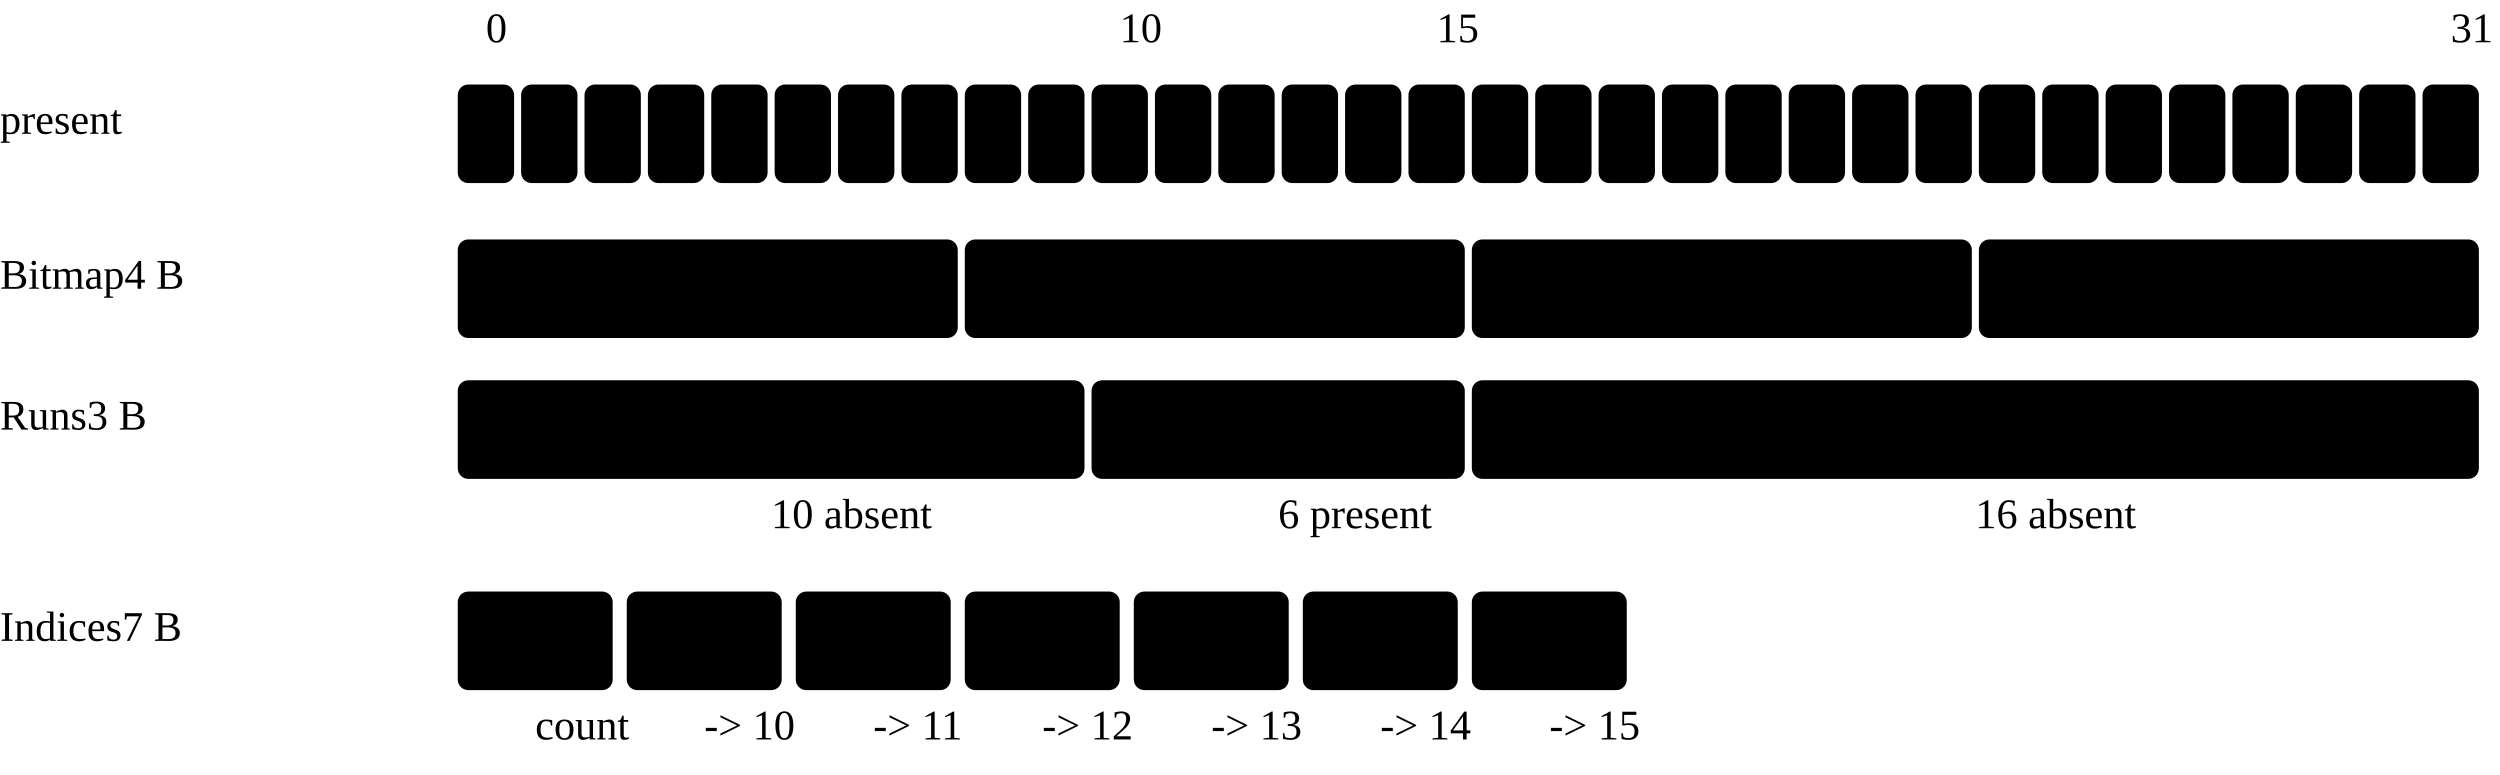
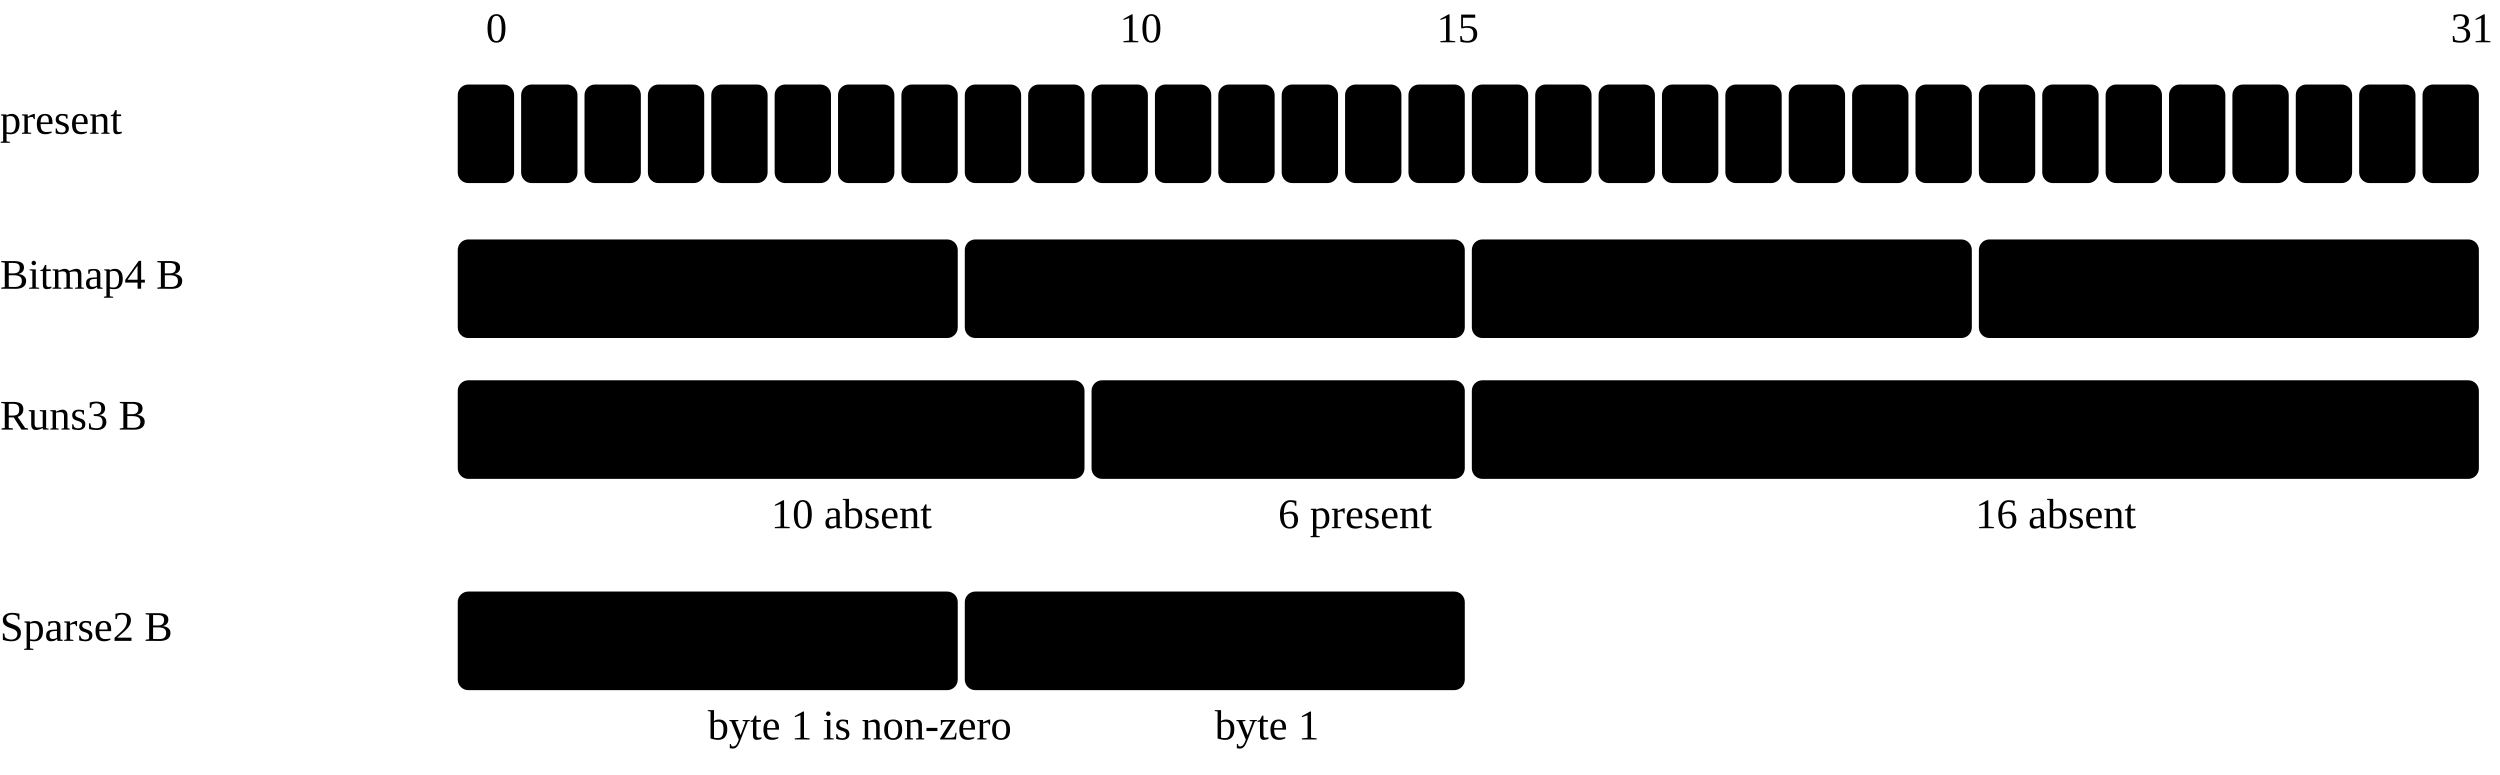
- <svg xmlns="http://www.w3.org/2000/svg" class="mlt-diagram" viewBox="0 0 710 220" role="img" aria-label="Six present values among 32, at 10 to 15, stored as a bitmap in 4 bytes, as runs of 10 absent, 6 present and 16 absent in 3 bytes, and as a count and indices in 7 bytes">
+ <svg xmlns="http://www.w3.org/2000/svg" class="mlt-diagram" viewBox="0 0 710 220" role="img" aria-label="Six present values among 32, at 10 to 15, stored as a bitmap in 4 bytes, as runs of 10 absent, 6 present and 16 absent in 3 bytes, and as a summary byte and one stored byte in 2 bytes">
  <text class="muted small mid" x="138" y="12">0</text>
  <text class="muted small mid" x="318" y="12">10</text>
  <text class="muted small mid" x="408" y="12">15</text>
  <text class="muted small mid" x="696" y="12">31</text>
  <text class="row" x="0" y="38">present</text>
  <rect class="plain" x="130" y="24" width="16" height="28" rx="3" />
  <text class="cell small" x="138" y="38">0</text>
  <rect class="plain" x="148" y="24" width="16" height="28" rx="3" />
  <text class="cell small" x="156" y="38">0</text>
  <rect class="plain" x="166" y="24" width="16" height="28" rx="3" />
  <text class="cell small" x="174" y="38">0</text>
  <rect class="plain" x="184" y="24" width="16" height="28" rx="3" />
  <text class="cell small" x="192" y="38">0</text>
  <rect class="plain" x="202" y="24" width="16" height="28" rx="3" />
  <text class="cell small" x="210" y="38">0</text>
  <rect class="plain" x="220" y="24" width="16" height="28" rx="3" />
  <text class="cell small" x="228" y="38">0</text>
  <rect class="plain" x="238" y="24" width="16" height="28" rx="3" />
  <text class="cell small" x="246" y="38">0</text>
  <rect class="plain" x="256" y="24" width="16" height="28" rx="3" />
  <text class="cell small" x="264" y="38">0</text>
  <rect class="plain" x="274" y="24" width="16" height="28" rx="3" />
  <text class="cell small" x="282" y="38">0</text>
  <rect class="plain" x="292" y="24" width="16" height="28" rx="3" />
  <text class="cell small" x="300" y="38">0</text>
  <rect class="f1" x="310" y="24" width="16" height="28" rx="3" />
  <text class="cell small" x="318" y="38">1</text>
  <rect class="f1" x="328" y="24" width="16" height="28" rx="3" />
  <text class="cell small" x="336" y="38">1</text>
  <rect class="f1" x="346" y="24" width="16" height="28" rx="3" />
  <text class="cell small" x="354" y="38">1</text>
  <rect class="f1" x="364" y="24" width="16" height="28" rx="3" />
  <text class="cell small" x="372" y="38">1</text>
  <rect class="f1" x="382" y="24" width="16" height="28" rx="3" />
  <text class="cell small" x="390" y="38">1</text>
  <rect class="f1" x="400" y="24" width="16" height="28" rx="3" />
  <text class="cell small" x="408" y="38">1</text>
  <rect class="plain" x="418" y="24" width="16" height="28" rx="3" />
  <text class="cell small" x="426" y="38">0</text>
  <rect class="plain" x="436" y="24" width="16" height="28" rx="3" />
  <text class="cell small" x="444" y="38">0</text>
  <rect class="plain" x="454" y="24" width="16" height="28" rx="3" />
  <text class="cell small" x="462" y="38">0</text>
  <rect class="plain" x="472" y="24" width="16" height="28" rx="3" />
  <text class="cell small" x="480" y="38">0</text>
  <rect class="plain" x="490" y="24" width="16" height="28" rx="3" />
  <text class="cell small" x="498" y="38">0</text>
  <rect class="plain" x="508" y="24" width="16" height="28" rx="3" />
  <text class="cell small" x="516" y="38">0</text>
  <rect class="plain" x="526" y="24" width="16" height="28" rx="3" />
  <text class="cell small" x="534" y="38">0</text>
  <rect class="plain" x="544" y="24" width="16" height="28" rx="3" />
  <text class="cell small" x="552" y="38">0</text>
  <rect class="plain" x="562" y="24" width="16" height="28" rx="3" />
  <text class="cell small" x="570" y="38">0</text>
  <rect class="plain" x="580" y="24" width="16" height="28" rx="3" />
  <text class="cell small" x="588" y="38">0</text>
  <rect class="plain" x="598" y="24" width="16" height="28" rx="3" />
  <text class="cell small" x="606" y="38">0</text>
  <rect class="plain" x="616" y="24" width="16" height="28" rx="3" />
  <text class="cell small" x="624" y="38">0</text>
  <rect class="plain" x="634" y="24" width="16" height="28" rx="3" />
  <text class="cell small" x="642" y="38">0</text>
  <rect class="plain" x="652" y="24" width="16" height="28" rx="3" />
  <text class="cell small" x="660" y="38">0</text>
  <rect class="plain" x="670" y="24" width="16" height="28" rx="3" />
  <text class="cell small" x="678" y="38">0</text>
  <rect class="plain" x="688" y="24" width="16" height="28" rx="3" />
  <text class="cell small" x="696" y="38">0</text>
  <text class="row" x="0" y="82">Bitmap<tspan class="muted"> 4 B</tspan>
  </text>
  <rect class="plain" x="130" y="68" width="142" height="28" rx="3" />
  <text class="cell" x="201" y="82">00</text>
  <rect class="plain" x="274" y="68" width="142" height="28" rx="3" />
  <text class="cell" x="345" y="82">FC</text>
  <rect class="plain" x="418" y="68" width="142" height="28" rx="3" />
  <text class="cell" x="489" y="82">00</text>
  <rect class="plain" x="562" y="68" width="142" height="28" rx="3" />
  <text class="cell" x="633" y="82">00</text>
-   <text class="row" x="0" y="122">Runs<tspan class="t1"> 3 B</tspan>
+   <text class="row" x="0" y="122">Runs<tspan class="muted"> 3 B</tspan>
  </text>
  <rect class="plain" x="130" y="108" width="178" height="28" rx="3" />
  <text class="cell" x="219" y="122">0A</text>
  <text class="muted small mid" x="219" y="150">10 absent</text>
  <rect class="f1" x="310" y="108" width="106" height="28" rx="3" />
  <text class="cell" x="363" y="122">06</text>
  <text class="muted small mid" x="363" y="150">6 present</text>
  <rect class="plain" x="418" y="108" width="286" height="28" rx="3" />
  <text class="cell" x="561" y="122">10</text>
  <text class="muted small mid" x="561" y="150">16 absent</text>
-   <text class="row" x="0" y="182">Indices<tspan class="muted"> 7 B</tspan>
+   <text class="row" x="0" y="182">Sparse<tspan class="t1"> 2 B</tspan>
  </text>
-   <rect class="plain" x="130" y="168" width="44" height="28" rx="3" />
-   <text class="cell" x="152" y="182">06</text>
-   <text class="muted small mid" x="152" y="210">count</text>
-   <rect class="f1" x="178" y="168" width="44" height="28" rx="3" />
-   <text class="cell" x="200" y="182">0A</text>
-   <text class="muted small mid" x="200" y="210">-&gt; 10</text>
-   <rect class="f1" x="226" y="168" width="44" height="28" rx="3" />
-   <text class="cell" x="248" y="182">00</text>
-   <text class="muted small mid" x="248" y="210">-&gt; 11</text>
-   <rect class="f1" x="274" y="168" width="44" height="28" rx="3" />
-   <text class="cell" x="296" y="182">00</text>
-   <text class="muted small mid" x="296" y="210">-&gt; 12</text>
-   <rect class="f1" x="322" y="168" width="44" height="28" rx="3" />
-   <text class="cell" x="344" y="182">00</text>
-   <text class="muted small mid" x="344" y="210">-&gt; 13</text>
-   <rect class="f1" x="370" y="168" width="44" height="28" rx="3" />
-   <text class="cell" x="392" y="182">00</text>
-   <text class="muted small mid" x="392" y="210">-&gt; 14</text>
-   <rect class="f1" x="418" y="168" width="44" height="28" rx="3" />
-   <text class="cell" x="440" y="182">00</text>
-   <text class="muted small mid" x="440" y="210">-&gt; 15</text>
+   <rect class="plain" x="130" y="168" width="142" height="28" rx="3" />
+   <text class="cell" x="201" y="182">02</text>
+   <text class="muted small mid" x="201" y="210">byte 1 is non-zero</text>
+   <rect class="f1" x="274" y="168" width="142" height="28" rx="3" />
+   <text class="cell" x="345" y="182">FC</text>
+   <text class="muted small mid" x="345" y="210">byte 1</text>
</svg>
